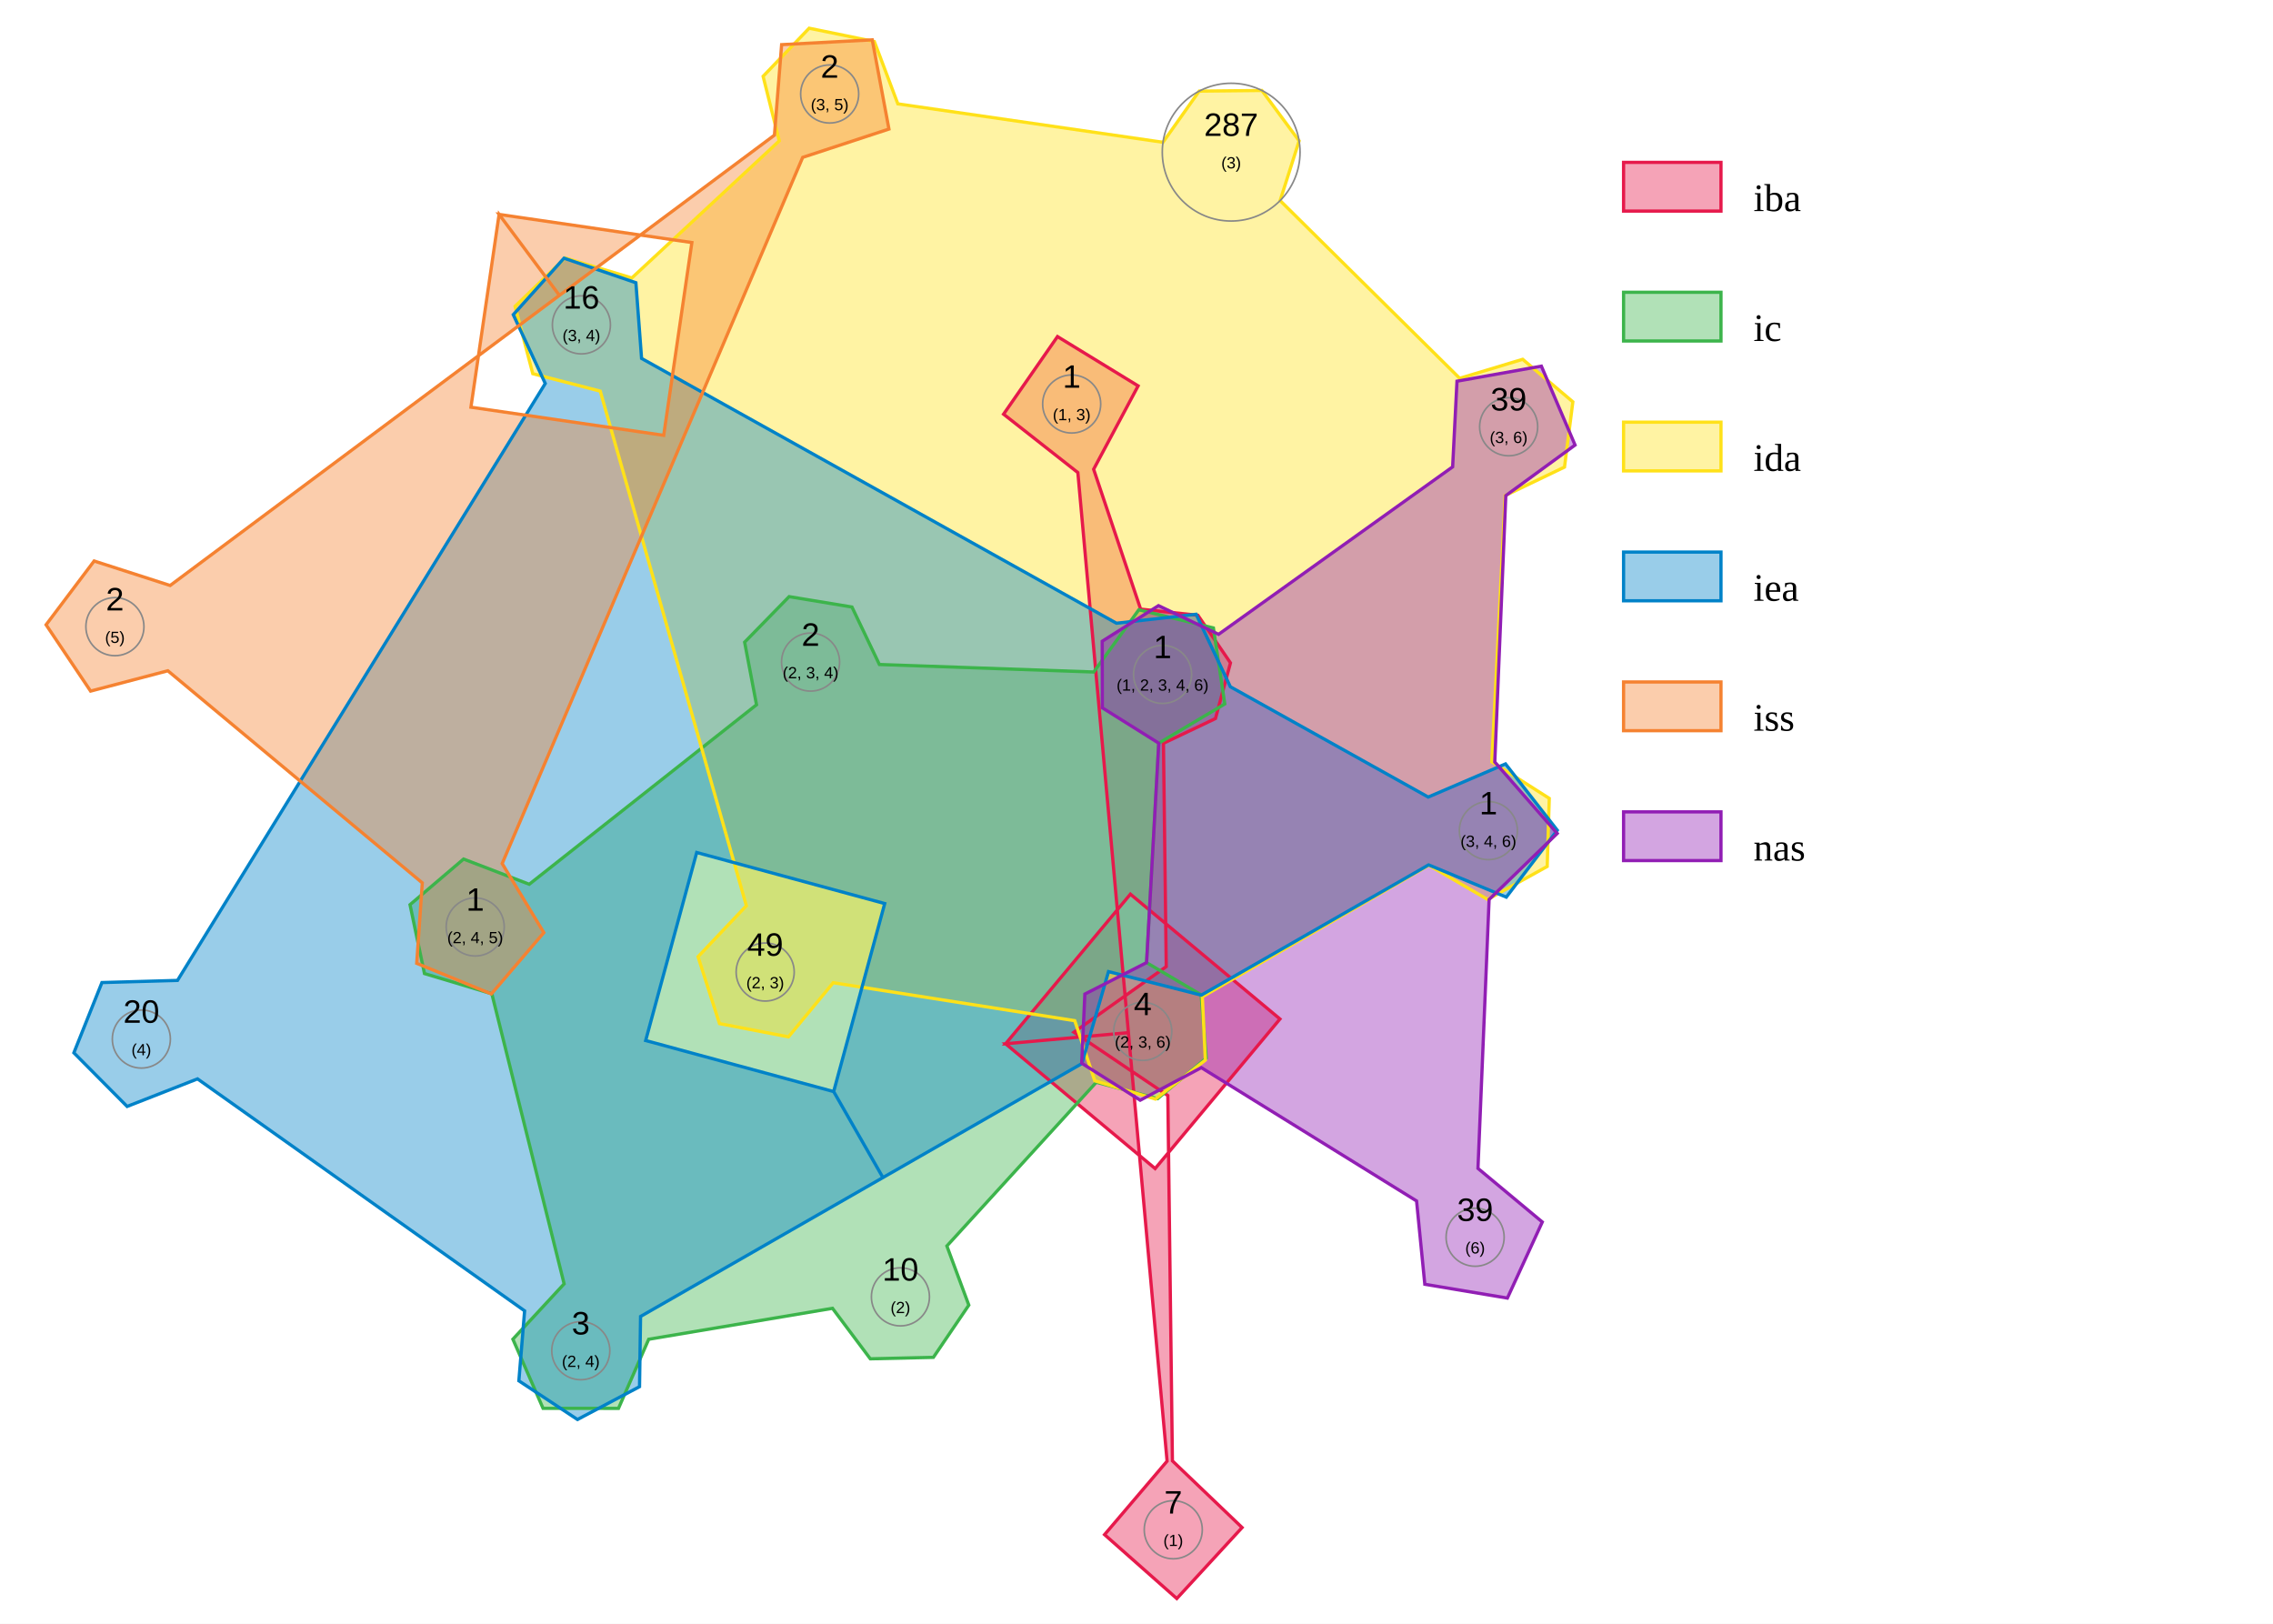
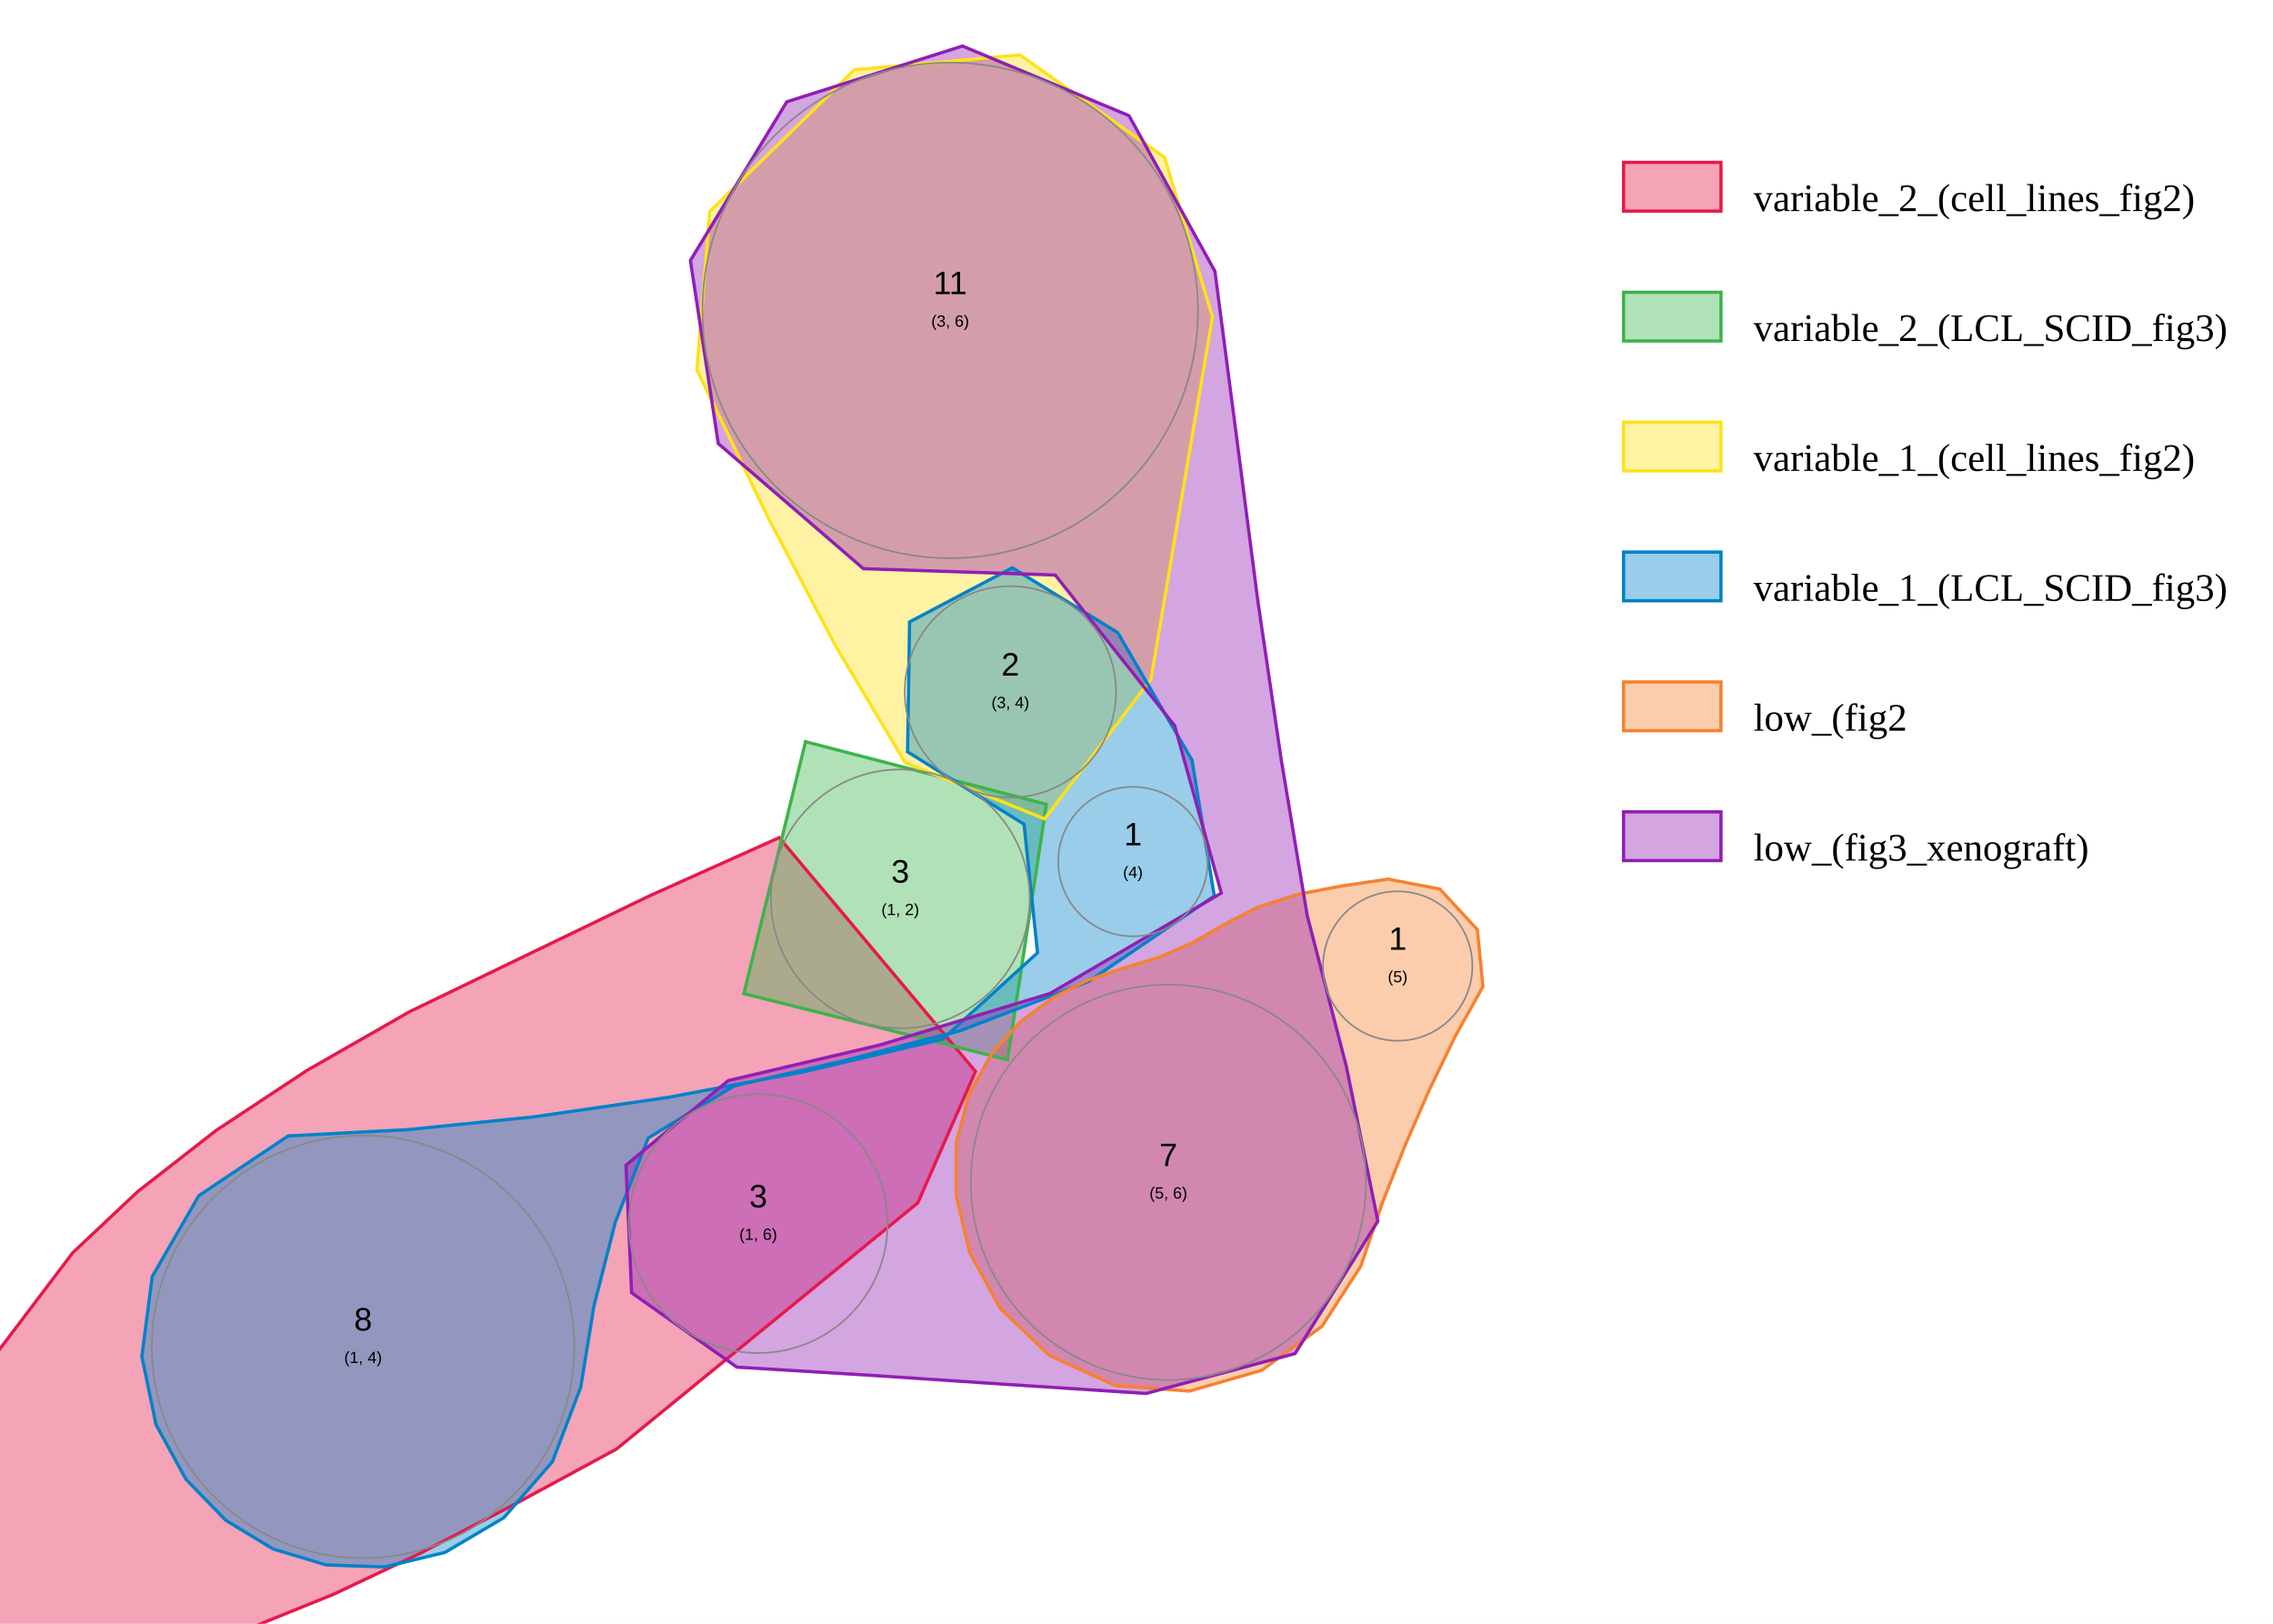
<svg xmlns="http://www.w3.org/2000/svg" xmlns:xlink="http://www.w3.org/1999/xlink" width="700" height="500">
  <defs>
    <style type="text/css">
  .borderLine {
	   stroke: none;
	   fill-opacity: 0.4;
  }
  .outLine {
	   stroke-width: 1;
	   fill: none;
  }
  .circle {
	   stroke: #888888;
	   stroke-width: 0.5;
	   fill: none;
    pointer-events: all;
  }
  .spcircle {
	   stroke: #FF2222;
	   stroke-width: 1;
	   fill: none;
    pointer-events: all;
  }
  .tLabel {
	   font-family: Arial;
    pointer-events: none;
	   font-size: 14px;
	   text-anchor: middle;
	   alignment-baseline: central;
  }
  .nLabel {
	   font-family: Arial;
    pointer-events: none;
	   font-size: 10px;
	   text-anchor: middle;
	   alignment-baseline: central;
  }
  .belong {
	   font-family: Arial;
    pointer-events: none;
	   font-size: 5px;
	   text-anchor: middle;
	   alignment-baseline: central;
  }
  .p0{
    stroke: none;
    fill: #e6194b;
  }
  .q0{
    fill: none;
    stroke: #e6194b;
  }
  .p1{
    stroke: none;
    fill: #3cb44b;
  }
  .q1{
    fill: none;
    stroke: #3cb44b;
  }
  .p2{
    stroke: none;
    fill: #ffe119;
  }
  .q2{
    fill: none;
    stroke: #ffe119;
  }
  .p3{
    stroke: none;
    fill: #0082c8;
  }
  .q3{
    fill: none;
    stroke: #0082c8;
  }
  .p4{
    stroke: none;
    fill: #f58231;
  }
  .q4{
    fill: none;
    stroke: #f58231;
  }
  .p5{
    stroke: none;
    fill: #911eb4;
  }
  .q5{
    fill: none;
    stroke: #911eb4;
  }

</style>
    <symbol id="bl0">
-       <path d="M 336.80 144.50 L 350.50 118.83 L 325.67 103.64 L 309.06 127.54 L 331.94 145.52 L 347.51 317.99 L 309.68 321.41 L 348.12 275.34 L 394.18 313.78 L 355.74 359.84 L 309.68 321.41 L 347.51 317.99 L 359.42 449.93 L 340.16 472.56 L 362.41 492.24 L 382.52 470.38 L 361.06 449.85 L 359.65 337.35 L 330.72 317.86 L 359.16 297.65 L 358.30 228.88 L 374.32 221.26 L 378.94 204.12 L 368.92 189.47 L 351.27 187.57 Z" />
+       <path d="M 57.36 507.33 L 78.85 500.59 L 102.79 490.89 L 129.19 478.41 L 158.14 463.38 L 189.85 446.21 L 282.66 370.39 L 300.41 329.93 L 239.97 257.94 L 200.07 275.84 L 126.23 311.48 L 94.48 329.65 L 66.52 348.13 L 42.46 366.88 L 22.40 385.76 L -5.76 422.94 L -18.60 457.01 L -17.36 484.89 L -3.45 503.80 L 7.82 509.19 L 21.79 511.64 Z" />
    </symbol>
    <symbol id="bl1">
-       <path d="M 162.99 272.29 L 142.76 264.53 L 126.27 278.58 L 130.72 299.79 L 151.47 306.02 L 173.73 395.34 L 157.95 412.38 L 167.24 433.67 L 190.47 433.68 L 199.78 412.40 L 256.38 402.87 L 268.02 418.42 L 287.45 417.97 L 298.36 401.89 L 291.60 383.68 L 337.63 333.26 L 356.49 338.31 L 371.49 325.81 L 369.91 306.35 L 353.10 296.42 L 356.85 228.85 L 377.19 216.77 L 373.69 193.37 L 350.71 187.77 L 336.83 206.93 L 270.82 204.62 L 262.37 186.92 L 243.02 183.72 L 229.32 197.75 L 232.98 217.02 Z" />
+       <path d="M 310.28 326.33 L 322.25 247.67 L 248.07 228.39 L 229.08 305.97 Z" />
    </symbol>
    <symbol id="bl2">
-       <path d="M 194.58 85.59 L 174.04 79.42 L 158.62 94.33 L 164.08 115.07 L 184.85 120.44 L 229.85 278.91 L 214.97 294.60 L 221.58 315.20 L 242.82 319.28 L 256.60 302.61 L 330.98 314.30 L 337.15 332.81 L 355.83 338.44 L 371.21 326.43 L 370.27 306.94 L 440.02 266.43 L 458.14 276.98 L 476.48 266.81 L 477.12 245.85 L 459.43 234.59 L 463.55 152.60 L 481.81 143.83 L 484.38 123.74 L 468.93 110.64 L 449.53 116.49 L 394.23 61.77 L 400.08 43.38 L 388.61 27.86 L 369.31 28.06 L 358.16 43.81 L 276.50 31.98 L 269.27 12.80 L 249.19 8.69 L 235.01 23.50 L 239.98 43.39 Z" />
+       <path d="M 263.15 21.48 L 218.57 65.12 L 214.62 113.87 L 236.49 159.26 L 257.28 198.79 L 278.75 234.82 L 321.69 252.16 L 354.48 209.15 L 363.98 152.90 L 373.41 97.64 L 358.66 48.49 L 314.12 16.91 Z" />
    </symbol>
    <symbol id="bl3">
-       <path d="M 54.66 301.90 L 31.39 302.56 L 22.75 324.19 L 39.15 340.71 L 60.83 332.22 L 161.56 403.65 L 159.79 425.20 L 177.84 437.11 L 196.95 427.00 L 197.27 405.38 L 271.91 362.61 L 256.74 336.13 L 198.84 320.41 L 214.56 262.51 L 272.46 278.23 L 256.74 336.13 L 271.91 362.61 L 333.18 327.51 L 341.38 299.19 L 369.96 306.43 L 439.96 266.32 L 463.88 276.26 L 479.58 255.65 L 463.64 235.23 L 439.84 245.44 L 378.90 211.47 L 368.36 189.15 L 343.83 191.91 L 197.58 110.37 L 195.83 87.06 L 173.70 79.51 L 158.07 96.90 L 167.92 118.09 Z" />
+       <path d="M 319.52 293.39 L 290.28 319.98 L 247.74 330.00 L 205.55 337.95 L 164.59 343.89 L 125.56 347.85 L 88.74 349.79 L 61.24 368.17 L 46.88 393.10 L 43.68 417.64 L 48.04 438.69 L 57.23 455.48 L 69.52 468.15 L 84.06 476.97 L 100.46 481.89 L 118.35 482.53 L 137.06 478.03 L 155.13 467.37 L 170.11 450.11 L 178.86 427.12 L 182.93 402.08 L 189.50 376.35 L 199.63 350.43 L 226.12 334.35 L 258.95 326.86 L 295.76 317.36 L 335.18 302.26 L 373.96 275.89 L 367.08 234.05 L 344.21 194.80 L 311.75 174.84 L 280.12 191.50 L 279.50 231.52 L 315.37 253.81 Z" />
    </symbol>
    <symbol id="bl4">
-       <path d="M 52.40 180.29 L 28.99 172.75 L 14.19 192.39 L 27.90 212.81 L 51.69 206.55 L 130.05 271.86 L 128.33 296.64 L 151.32 306.06 L 167.48 287.19 L 154.65 265.92 L 247.20 48.46 L 273.76 39.74 L 268.62 12.27 L 240.71 13.75 L 238.50 41.62 L 172.28 90.96 L 153.70 66.02 L 213.07 74.69 L 204.40 134.05 L 145.03 125.39 L 153.70 66.02 L 172.28 90.96 Z" />
+       <path d="M 443.38 273.74 L 427.44 270.71 L 412.95 272.87 L 399.52 275.43 L 387.64 279.23 L 377.26 284.55 L 367.17 290.34 L 356.56 294.93 L 345.68 298.20 L 334.90 301.87 L 324.38 307.13 L 314.38 314.53 L 305.47 324.38 L 298.50 336.85 L 294.51 351.69 L 294.47 368.25 L 298.66 385.73 L 308.01 402.87 L 323.18 417.41 L 343.37 426.63 L 366.27 428.37 L 388.57 421.95 L 407.10 408.42 L 419.09 389.85 L 425.72 370.35 L 432.90 352.25 L 440.35 335.23 L 448.13 319.13 L 456.69 303.82 L 454.97 286.26 Z" />
    </symbol>
    <symbol id="bl5">
-       <path d="M 353.10 296.42 L 334.10 306.10 L 333.12 327.40 L 351.14 338.79 L 369.96 328.76 L 436.25 369.81 L 438.79 395.47 L 464.22 399.72 L 474.97 376.29 L 455.16 359.79 L 458.59 276.98 L 479.56 256.65 L 460.34 234.65 L 463.73 152.61 L 485.06 137.04 L 474.69 112.75 L 448.70 117.38 L 447.36 143.76 L 375.28 195.33 L 356.77 186.50 L 339.44 197.46 L 339.48 217.96 L 356.85 228.85 Z" />
+       <path d="M 296.40 14.18 L 242.31 31.34 L 212.62 80.21 L 221.20 136.58 L 265.90 175.12 L 324.97 177.07 L 361.75 223.45 L 376.12 275.00 L 323.39 305.92 L 271.04 321.76 L 224.29 332.74 L 192.78 358.79 L 194.52 398.09 L 226.91 420.98 L 267.15 423.44 L 309.17 426.24 L 352.94 429.09 L 398.83 416.81 L 424.34 376.02 L 414.58 328.20 L 402.57 281.88 L 394.60 234.08 L 387.40 185.29 L 380.90 135.18 L 374.15 83.53 L 347.69 35.62 Z" />
    </symbol>
  </defs>
  <rect width="700" height="500" style="fill:#fff;stroke-width:0" />
  <use class="p0 borderLine" xlink:href="#bl0" />
  <use class="p1 borderLine" xlink:href="#bl1" />
  <use class="p2 borderLine" xlink:href="#bl2" />
  <use class="p3 borderLine" xlink:href="#bl3" />
  <use class="p4 borderLine" xlink:href="#bl4" />
  <use class="p5 borderLine" xlink:href="#bl5" />
  <use class="q0 outLine" xlink:href="#bl0" />
  <use class="q1 outLine" xlink:href="#bl1" />
  <use class="q2 outLine" xlink:href="#bl2" />
  <use class="q3 outLine" xlink:href="#bl3" />
  <use class="q4 outLine" xlink:href="#bl4" />
  <use class="q5 outLine" xlink:href="#bl5" />
-   <circle class="circle" cx="361.322" cy="471.059" r="8.941" />
-   <text class="tLabel" x="361.32" y="451.06" />
-   <text class="nLabel" x="361.32" y="466.06">7</text>
-   <text class="belong" x="361.32" y="476.06">(1)</text>
-   <circle class="circle" cx="277.299" cy="399.342" r="8.941" />
-   <text class="tLabel" x="277.30" y="379.34" />
-   <text class="nLabel" x="277.30" y="394.34">10</text>
-   <text class="belong" x="277.30" y="404.34">(2)</text>
-   <circle class="circle" cx="235.647" cy="299.319" r="8.941" />
-   <text class="tLabel" x="235.65" y="279.32" />
-   <text class="nLabel" x="235.65" y="294.32">49</text>
-   <text class="belong" x="235.65" y="304.32">(2, 3)</text>
-   <circle class="circle" cx="249.625" cy="203.874" r="8.941" />
-   <text class="tLabel" x="249.63" y="183.87" />
-   <text class="nLabel" x="249.63" y="198.87">2</text>
-   <text class="belong" x="249.63" y="208.87">(2, 3, 4)</text>
-   <circle class="circle" cx="178.864" cy="415.922" r="8.941" />
-   <text class="tLabel" x="178.86" y="395.92" />
-   <text class="nLabel" x="178.86" y="410.92">3</text>
-   <text class="belong" x="178.86" y="420.92">(2, 4)</text>
-   <circle class="circle" cx="146.343" cy="285.438" r="8.941" />
-   <text class="tLabel" x="146.34" y="265.44" />
-   <text class="nLabel" x="146.34" y="280.44">1</text>
-   <text class="belong" x="146.34" y="290.44">(2, 4, 5)</text>
-   <circle class="circle" cx="351.929" cy="317.594" r="8.941" />
-   <text class="tLabel" x="351.93" y="297.59" />
-   <text class="nLabel" x="351.93" y="312.59">4</text>
-   <text class="belong" x="351.93" y="322.59">(2, 3, 6)</text>
-   <circle class="circle" cx="379.154" cy="46.852" r="21.211" />
-   <text class="tLabel" x="379.15" y="26.85" />
-   <text class="nLabel" x="379.15" y="41.85">287</text>
-   <text class="belong" x="379.15" y="51.85">(3)</text>
-   <circle class="circle" cx="330.037" cy="124.398" r="8.941" />
-   <text class="tLabel" x="330.04" y="104.40" />
-   <text class="nLabel" x="330.04" y="119.40">1</text>
-   <text class="belong" x="330.04" y="129.40">(1, 3)</text>
-   <circle class="circle" cx="179.05" cy="100.037" r="8.941" />
-   <text class="tLabel" x="179.05" y="80.04" />
-   <text class="nLabel" x="179.05" y="95.04">16</text>
-   <text class="belong" x="179.05" y="105.04">(3, 4)</text>
-   <circle class="circle" cx="458.366" cy="255.774" r="8.941" />
-   <text class="tLabel" x="458.37" y="235.77" />
-   <text class="nLabel" x="458.37" y="250.77">1</text>
-   <text class="belong" x="458.37" y="260.77">(3, 4, 6)</text>
-   <circle class="circle" cx="255.509" cy="28.941" r="8.941" />
-   <text class="tLabel" x="255.51" y="8.94" />
-   <text class="nLabel" x="255.51" y="23.94">2</text>
-   <text class="belong" x="255.51" y="33.94">(3, 5)</text>
-   <circle class="circle" cx="464.609" cy="131.412" r="8.941" />
-   <text class="tLabel" x="464.61" y="111.41" />
-   <text class="nLabel" x="464.61" y="126.41">39</text>
-   <text class="belong" x="464.61" y="136.41">(3, 6)</text>
-   <circle class="circle" cx="43.532" cy="319.954" r="8.941" />
-   <text class="tLabel" x="43.53" y="299.95" />
-   <text class="nLabel" x="43.53" y="314.95">20</text>
-   <text class="belong" x="43.53" y="324.95">(4)</text>
-   <circle class="circle" cx="35.391" cy="192.968" r="8.941" />
-   <text class="tLabel" x="35.39" y="172.97" />
-   <text class="nLabel" x="35.39" y="187.97">2</text>
-   <text class="belong" x="35.39" y="197.97">(5)</text>
-   <circle class="circle" cx="454.283" cy="380.98" r="8.941" />
-   <text class="tLabel" x="454.28" y="360.98" />
-   <text class="nLabel" x="454.28" y="375.98">39</text>
-   <text class="belong" x="454.28" y="385.98">(6)</text>
-   <circle class="circle" cx="358.031" cy="207.673" r="8.941" />
-   <text class="tLabel" x="358.03" y="187.67" />
-   <text class="nLabel" x="358.03" y="202.67">1</text>
-   <text class="belong" x="358.03" y="212.67">(1, 2, 3, 4, 6)</text>
+   <circle class="circle" cx="277.264" cy="276.777" r="39.844" />
+   <text class="tLabel" x="277.26" y="256.78" />
+   <text class="nLabel" x="277.26" y="271.78">3</text>
+   <text class="belong" x="277.26" y="281.78">(1, 2)</text>
+   <circle class="circle" cx="311.157" cy="213.034" r="32.532" />
+   <text class="tLabel" x="311.16" y="193.03" />
+   <text class="nLabel" x="311.16" y="208.03">2</text>
+   <text class="belong" x="311.16" y="218.03">(3, 4)</text>
+   <circle class="circle" cx="292.632" cy="95.585" r="76.295" />
+   <text class="tLabel" x="292.63" y="75.58" />
+   <text class="nLabel" x="292.63" y="90.58">11</text>
+   <text class="belong" x="292.63" y="100.58">(3, 6)</text>
+   <circle class="circle" cx="348.898" cy="265.308" r="23.004" />
+   <text class="tLabel" x="348.90" y="245.31" />
+   <text class="nLabel" x="348.90" y="260.31">1</text>
+   <text class="belong" x="348.90" y="270.31">(4)</text>
+   <circle class="circle" cx="111.822" cy="414.709" r="65.065" />
+   <text class="tLabel" x="111.82" y="394.71" />
+   <text class="nLabel" x="111.82" y="409.71">8</text>
+   <text class="belong" x="111.82" y="419.71">(1, 4)</text>
+   <circle class="circle" cx="430.435" cy="297.474" r="23.004" />
+   <text class="tLabel" x="430.44" y="277.47" />
+   <text class="nLabel" x="430.44" y="292.47">1</text>
+   <text class="belong" x="430.44" y="302.47">(5)</text>
+   <circle class="circle" cx="359.821" cy="364.069" r="60.863" />
+   <text class="tLabel" x="359.82" y="344.07" />
+   <text class="nLabel" x="359.82" y="359.07">7</text>
+   <text class="belong" x="359.82" y="369.07">(5, 6)</text>
+   <circle class="circle" cx="233.506" cy="376.789" r="39.844" />
+   <text class="tLabel" x="233.51" y="356.79" />
+   <text class="nLabel" x="233.51" y="371.79">3</text>
+   <text class="belong" x="233.51" y="381.79">(1, 6)</text>
  <rect class="p0 borderLine" x="500.00" y="50.00" width="30.00" height="15.00" />
  <rect class="q0" x="500.00" y="50.00" width="30.00" height="15.00" />
-   <text class="legend" x="540.00" y="65.00">iba</text>
+   <text class="legend" x="540.00" y="65.00">variable_2_(cell_lines_fig2)</text>
  <rect class="p1 borderLine" x="500.00" y="90.00" width="30.00" height="15.00" />
  <rect class="q1" x="500.00" y="90.00" width="30.00" height="15.00" />
-   <text class="legend" x="540.00" y="105.00">ic</text>
+   <text class="legend" x="540.00" y="105.00">variable_2_(LCL_SCID_fig3)</text>
  <rect class="p2 borderLine" x="500.00" y="130.00" width="30.00" height="15.00" />
  <rect class="q2" x="500.00" y="130.00" width="30.00" height="15.00" />
-   <text class="legend" x="540.00" y="145.00">ida</text>
+   <text class="legend" x="540.00" y="145.00">variable_1_(cell_lines_fig2)</text>
  <rect class="p3 borderLine" x="500.00" y="170.00" width="30.00" height="15.00" />
  <rect class="q3" x="500.00" y="170.00" width="30.00" height="15.00" />
-   <text class="legend" x="540.00" y="185.00">iea</text>
+   <text class="legend" x="540.00" y="185.00">variable_1_(LCL_SCID_fig3)</text>
  <rect class="p4 borderLine" x="500.00" y="210.00" width="30.00" height="15.00" />
  <rect class="q4" x="500.00" y="210.00" width="30.00" height="15.00" />
-   <text class="legend" x="540.00" y="225.00">iss</text>
+   <text class="legend" x="540.00" y="225.00">low_(fig2</text>
  <rect class="p5 borderLine" x="500.00" y="250.00" width="30.00" height="15.00" />
  <rect class="q5" x="500.00" y="250.00" width="30.00" height="15.00" />
-   <text class="legend" x="540.00" y="265.00">nas</text>
+   <text class="legend" x="540.00" y="265.00">low_(fig3_xenograft)</text>
</svg>
